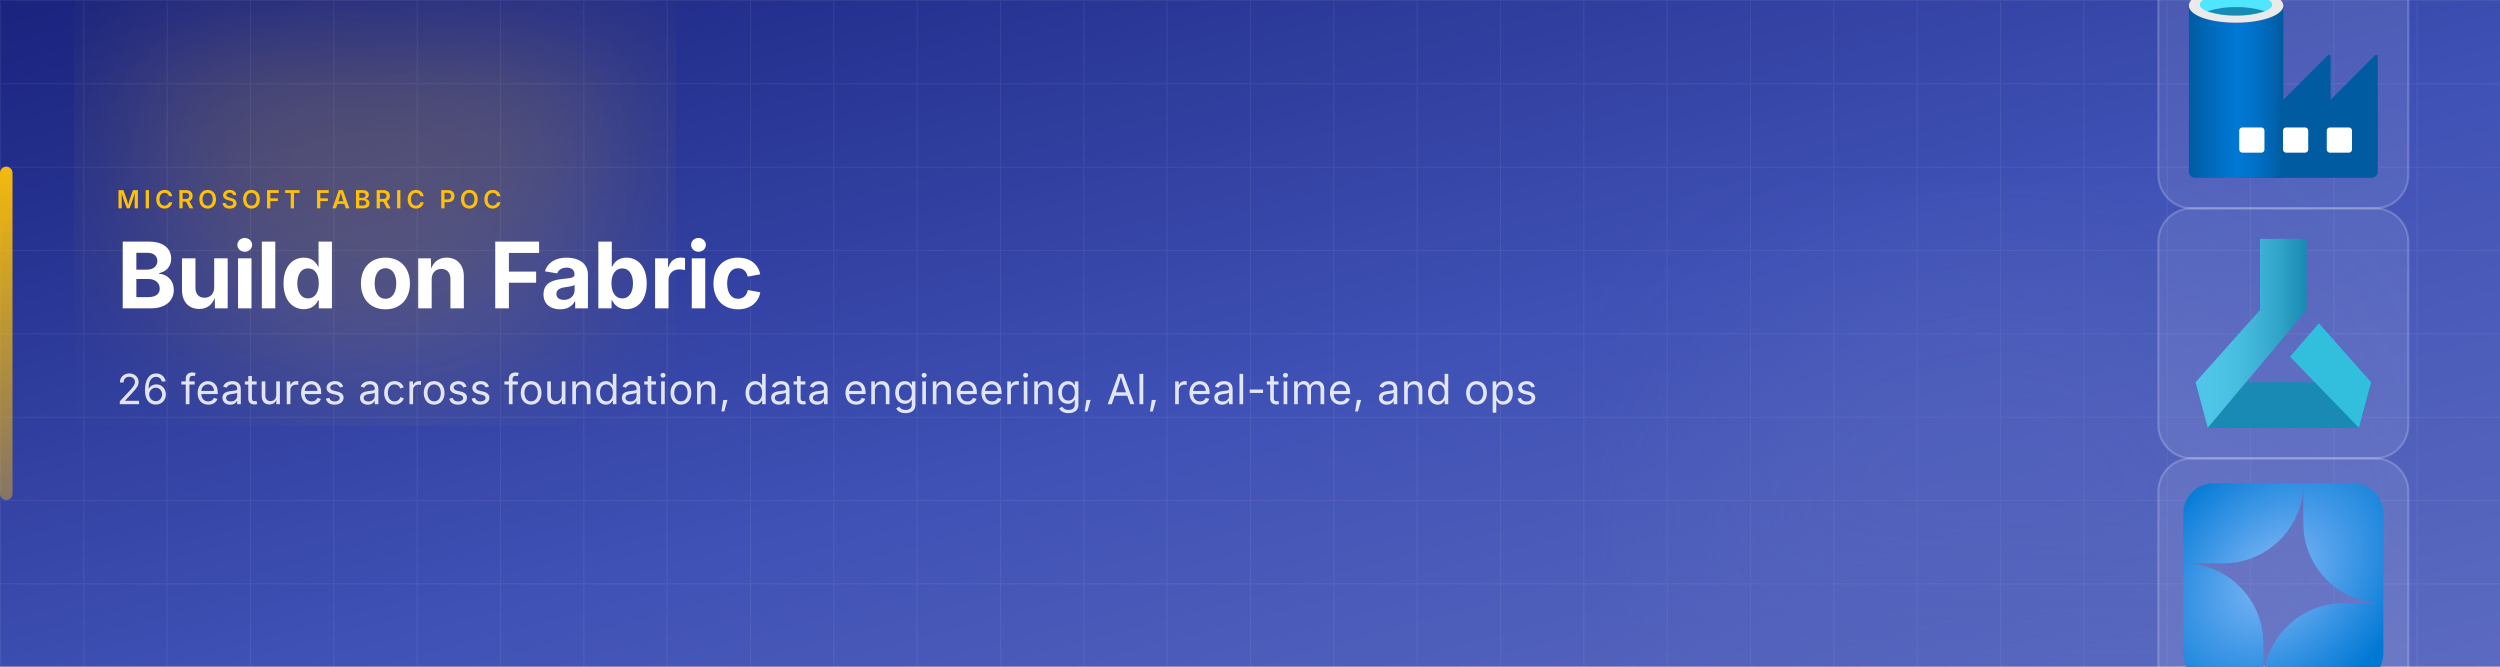
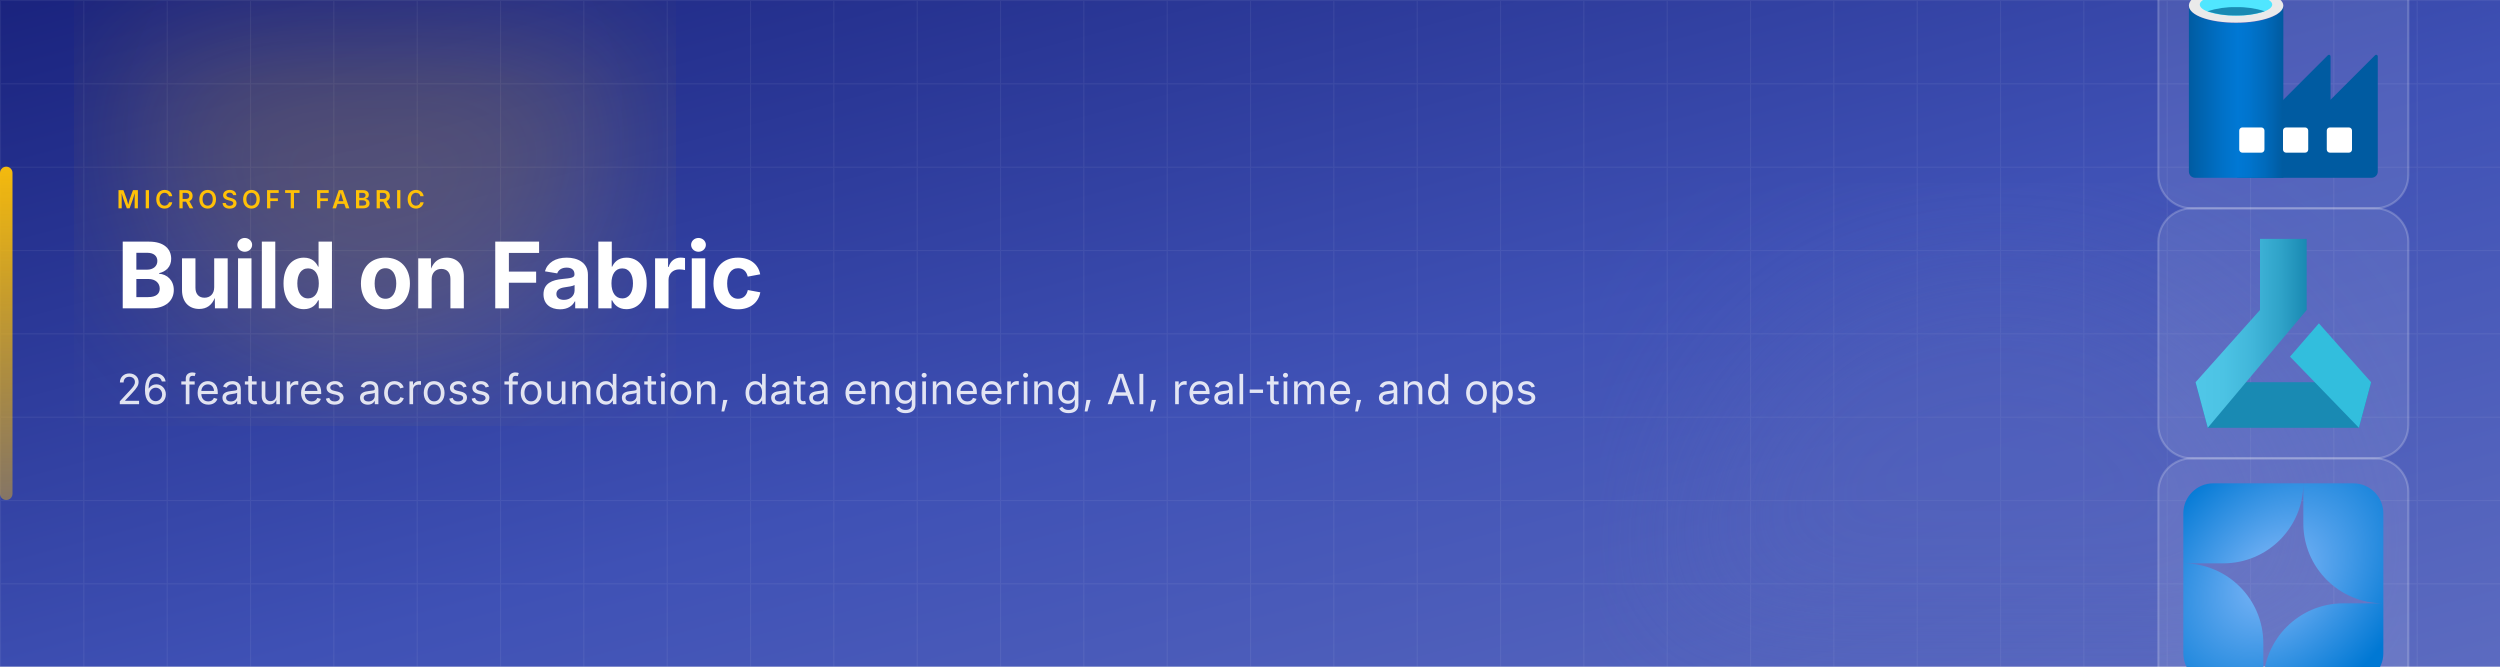
<svg xmlns="http://www.w3.org/2000/svg" viewBox="0 0 1200 320" width="1200" height="320" role="img" aria-label="Build on Fabric">
  <defs>
    <linearGradient id="bg" x1="0" y1="0" x2="1" y2="1">
      <stop offset="0%" stop-color="#1A237E" />
      <stop offset="55%" stop-color="#3F51B5" />
      <stop offset="100%" stop-color="#5C6BC0" />
    </linearGradient>
    <linearGradient id="accent" x1="0" y1="0" x2="0" y2="1">
      <stop offset="0%" stop-color="#FFC107" stop-opacity="0.95" />
      <stop offset="100%" stop-color="#FFC107" stop-opacity="0.4" />
    </linearGradient>
    <pattern id="grid" width="40" height="40" patternUnits="userSpaceOnUse">
      <path d="M 40 0 L 0 0 0 40" fill="none" stroke="rgba(255,255,255,0.06)" stroke-width="1" />
    </pattern>
    <filter id="blur">
      <feGaussianBlur stdDeviation="40" />
    </filter>
  </defs>
  <rect width="1200" height="320" fill="url(#bg)" />
  <rect width="1200" height="320" fill="url(#grid)" />
  <circle cx="180" cy="60" r="120" fill="#FFC107" opacity="0.20" filter="url(#blur)" />
  <circle cx="960" cy="280" r="160" fill="#5C6BC0" opacity="0.30" filter="url(#blur)" />
  <rect x="0" y="80" width="6" height="160" fill="url(#accent)" rx="3" />
  <text x="56" y="148" font-family="Inter, system-ui, sans-serif" font-size="44" font-weight="700" fill="#FFFFFF" letter-spacing="-0.5">Build on Fabric</text>
  <text x="56" y="194" font-family="Inter, system-ui, sans-serif" font-size="20" font-weight="400" fill="rgba(255,255,255,0.85)" letter-spacing="0.2">26 features across foundation, data engineering, AI, real-time, and ops</text>
-   <text x="56" y="100" font-family="Inter, system-ui, sans-serif" font-size="12" font-weight="600" fill="#FFC107" letter-spacing="2" text-transform="uppercase">MICROSOFT FABRIC POC</text>
+   <text x="56" y="100" font-family="Inter, system-ui, sans-serif" font-size="12" font-weight="600" fill="#FFC107" letter-spacing="2" text-transform="uppercase">MICROSOFT FABRIC</text>
  <g transform="translate(1048,-8)">
    <rect x="-12" y="-12" width="120" height="120" rx="16" ry="16" fill="rgba(255,255,255,0.10)" stroke="rgba(255,255,255,0.20)" stroke-width="1" />
    <svg x="0" y="0" width="96" height="96" viewBox="0 0 18 18" preserveAspectRatio="xMidYMid meet">
      <defs>
        <linearGradient id="f710a364-083f-494c-9d96-89b92ee2d5a8" x1="0.5" y1="9.77" x2="9" y2="9.77" gradientUnits="userSpaceOnUse">
          <stop offset="0" stop-color="#005ba1" />
          <stop offset="0.07" stop-color="#0060a9" />
          <stop offset="0.36" stop-color="#0071c8" />
          <stop offset="0.52" stop-color="#0078d4" />
          <stop offset="0.64" stop-color="#0074cd" />
          <stop offset="0.81" stop-color="#006abb" />
          <stop offset="0.99" stop-color="#005ba1" />
        </linearGradient>
      </defs>
      <g>
        <path d="M13.25,10.48V6.57a.14.14,0,0,0-.24-.1l-4,4L4.85,14.63V17.5H16.93a.56.56,0,0,0,.57-.57V6.57a.14.14,0,0,0-.24-.1Z" fill="#005ba1" />
        <path d="M4.75,3.58C2.4,3.58.5,2.89.5,2V7.67h0v9.26a.56.56,0,0,0,.57.57H9V2C9,2.89,7.1,3.58,4.75,3.58Z" fill="url(#f710a364-083f-494c-9d96-89b92ee2d5a8)" />
        <rect x="12.91" y="12.97" width="2.27" height="2.27" rx="0.28" fill="#fff" />
        <rect x="8.97" y="12.97" width="2.27" height="2.27" rx="0.28" fill="#fff" />
        <rect x="5.03" y="12.97" width="2.27" height="2.27" rx="0.28" fill="#fff" />
        <path d="M9,2c0,.85-1.9,1.54-4.25,1.54S.5,2.89.5,2,2.4.5,4.75.5,9,1.19,9,2" fill="#eaeaea" />
        <path d="M8,1.91c0,.55-1.46,1-3.26,1s-3.26-.43-3.26-1S3,.94,4.75.94,8,1.37,8,1.91" fill="#50e6ff" />
        <path d="M4.75,2.14a8.07,8.07,0,0,0-2.58.37,7.64,7.64,0,0,0,2.58.38,7.64,7.64,0,0,0,2.58-.38A8.07,8.07,0,0,0,4.75,2.14Z" fill="#198ab3" />
      </g>
    </svg>
  </g>
  <g transform="translate(1048,112)">
    <rect x="-12" y="-12" width="120" height="120" rx="16" ry="16" fill="rgba(255,255,255,0.10)" stroke="rgba(255,255,255,0.20)" stroke-width="1" />
    <svg x="0" y="0" width="96" height="96" viewBox="0 0 18 18" preserveAspectRatio="xMidYMid meet">
      <defs>
        <linearGradient id="e1bcfd0f-68b5-4f66-9501-e6a7245a18e7" x1="1.1" y1="169" x2="11.12" y2="169" gradientTransform="translate(0 -160)" gradientUnits="userSpaceOnUse">
          <stop offset="0" stop-color="#50c7e8" />
          <stop offset="0.25" stop-color="#4cc3e4" />
          <stop offset="0.51" stop-color="#41b6da" />
          <stop offset="0.77" stop-color="#2fa2c8" />
          <stop offset="1" stop-color="#1989b2" />
        </linearGradient>
      </defs>
      <path id="bc892891-989d-4c43-80d3-d2b4546a974f" d="M15.8,17.5H2.2L1.1,13.4H16.9Z" fill="#198ab3" />
      <polygon points="6.9 0.5 6.9 6.9 1.1 13.4 2.2 17.5 11.1 6.9 11.1 0.5 6.9 0.5" fill="url(#e1bcfd0f-68b5-4f66-9501-e6a7245a18e7)" />
      <path id="e6be01d6-345d-4df4-bbdb-151aa8edaa1f" d="M15.8,17.5,9.6,11.1l2.6-3,4.7,5.3Z" fill="#32bedd" />
    </svg>
  </g>
  <g transform="translate(1048,232)">
    <rect x="-12" y="-12" width="120" height="120" rx="16" ry="16" fill="rgba(255,255,255,0.10)" stroke="rgba(255,255,255,0.20)" stroke-width="1" />
    <svg x="0" y="0" width="96" height="96" viewBox="0 0 18 18" preserveAspectRatio="xMidYMid meet">
      <defs>
        <radialGradient id="uuid-2a7407aa-b787-48dd-a96a-0d81ab6e93bb" cx="-67.981" cy="793.199" r=".45" gradientTransform="translate(-17939.03 20368.029) rotate(45) scale(25.091 -34.149)" gradientUnits="userSpaceOnUse">
          <stop offset="0" stop-color="#83b9f9" />
          <stop offset="1" stop-color="#0078d4" />
        </radialGradient>
      </defs>
      <path d="m0,2.7v12.6c0,1.491,1.209,2.7,2.7,2.7h12.6c1.491,0,2.7-1.209,2.7-2.7V2.7c0-1.491-1.209-2.7-2.7-2.7H2.7C1.209,0,0,1.209,0,2.7ZM10.8,0v3.6c0,3.976,3.224,7.2,7.2,7.2h-3.6c-3.976,0-7.199,3.222-7.2,7.198v-3.598c0-3.976-3.224-7.2-7.2-7.2h3.6c3.976,0,7.2-3.224,7.2-7.2Z" fill="url(#uuid-2a7407aa-b787-48dd-a96a-0d81ab6e93bb)" stroke-width="0" />
    </svg>
  </g>
</svg>
